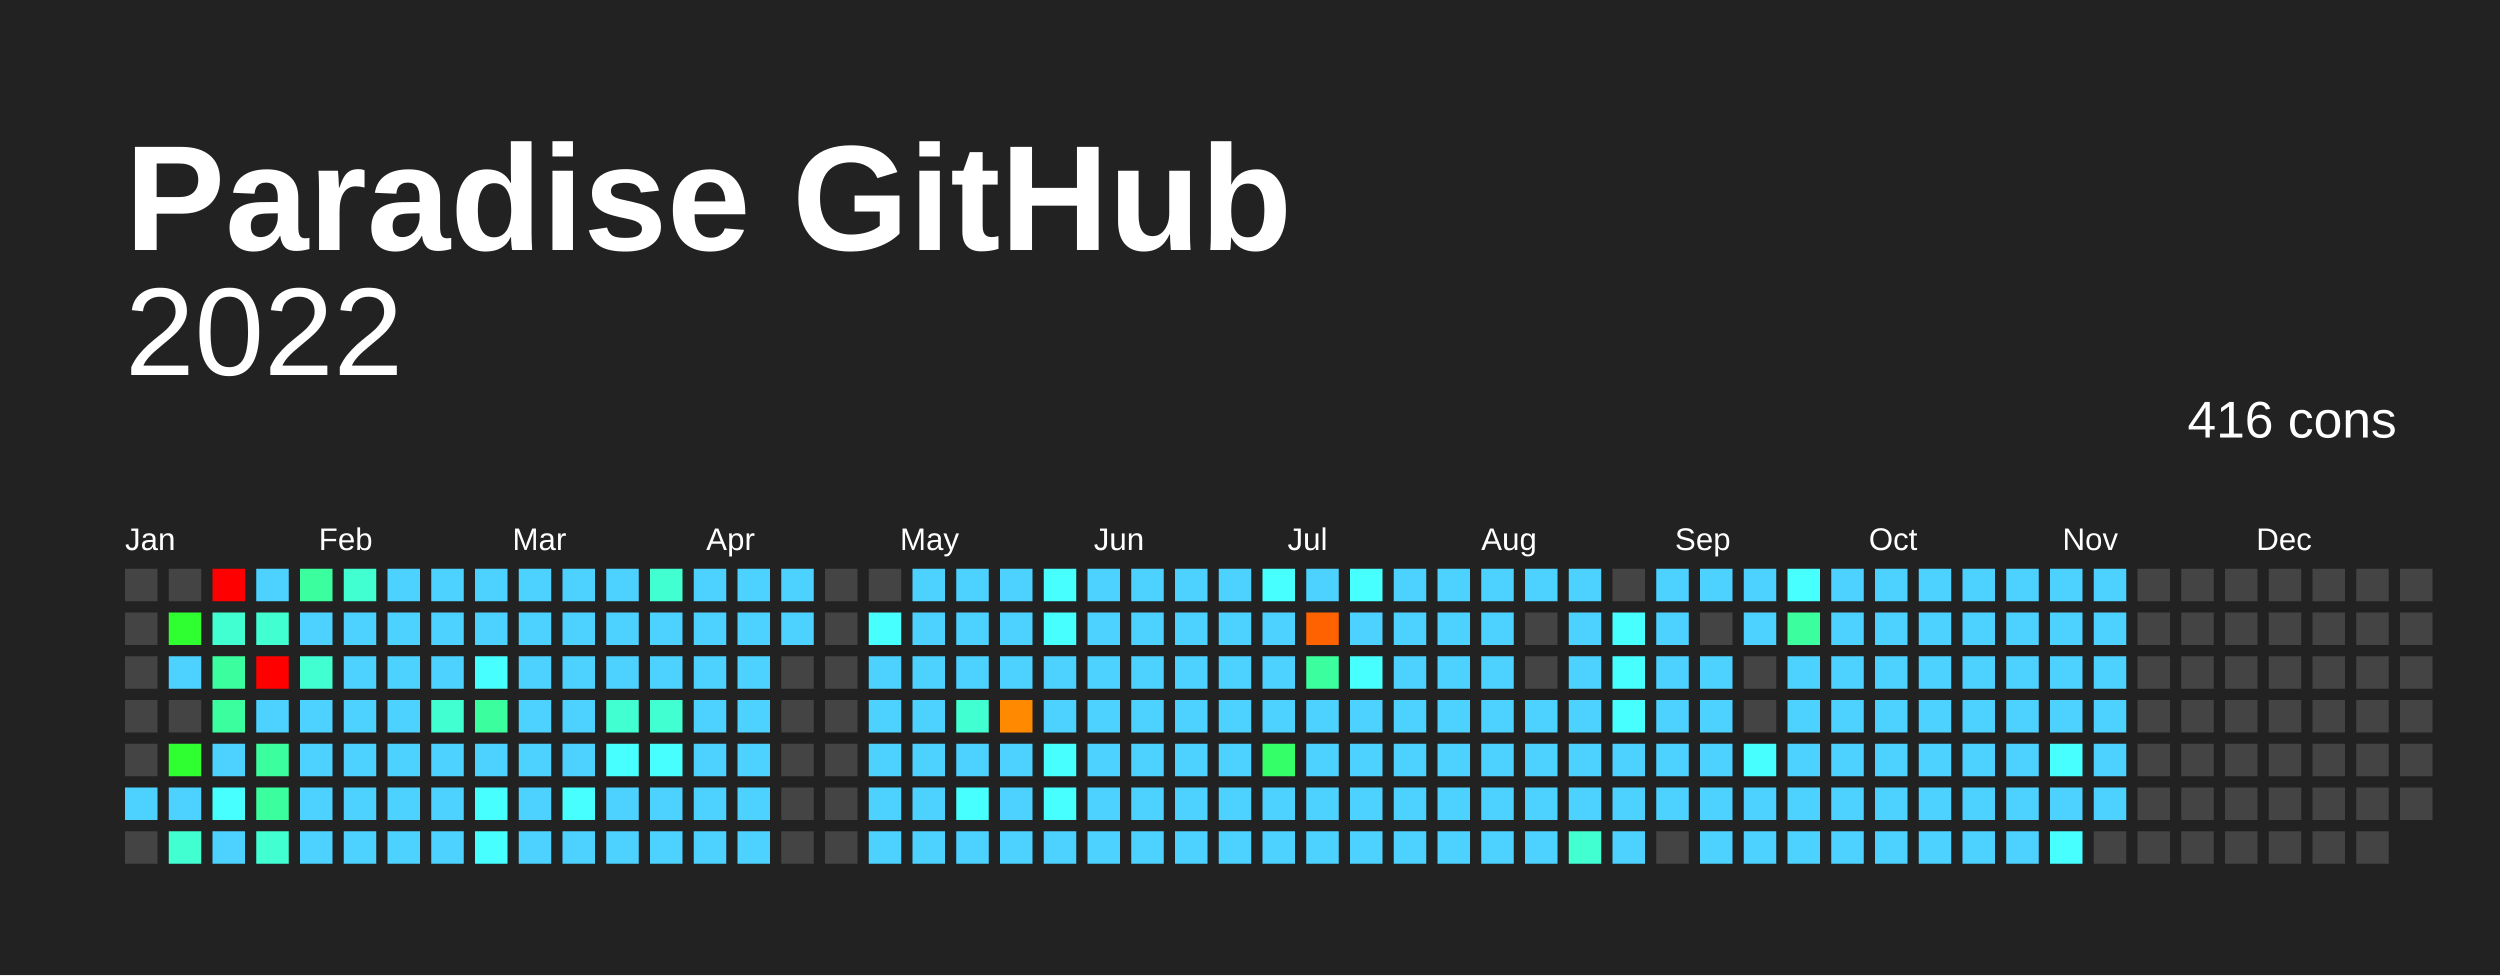
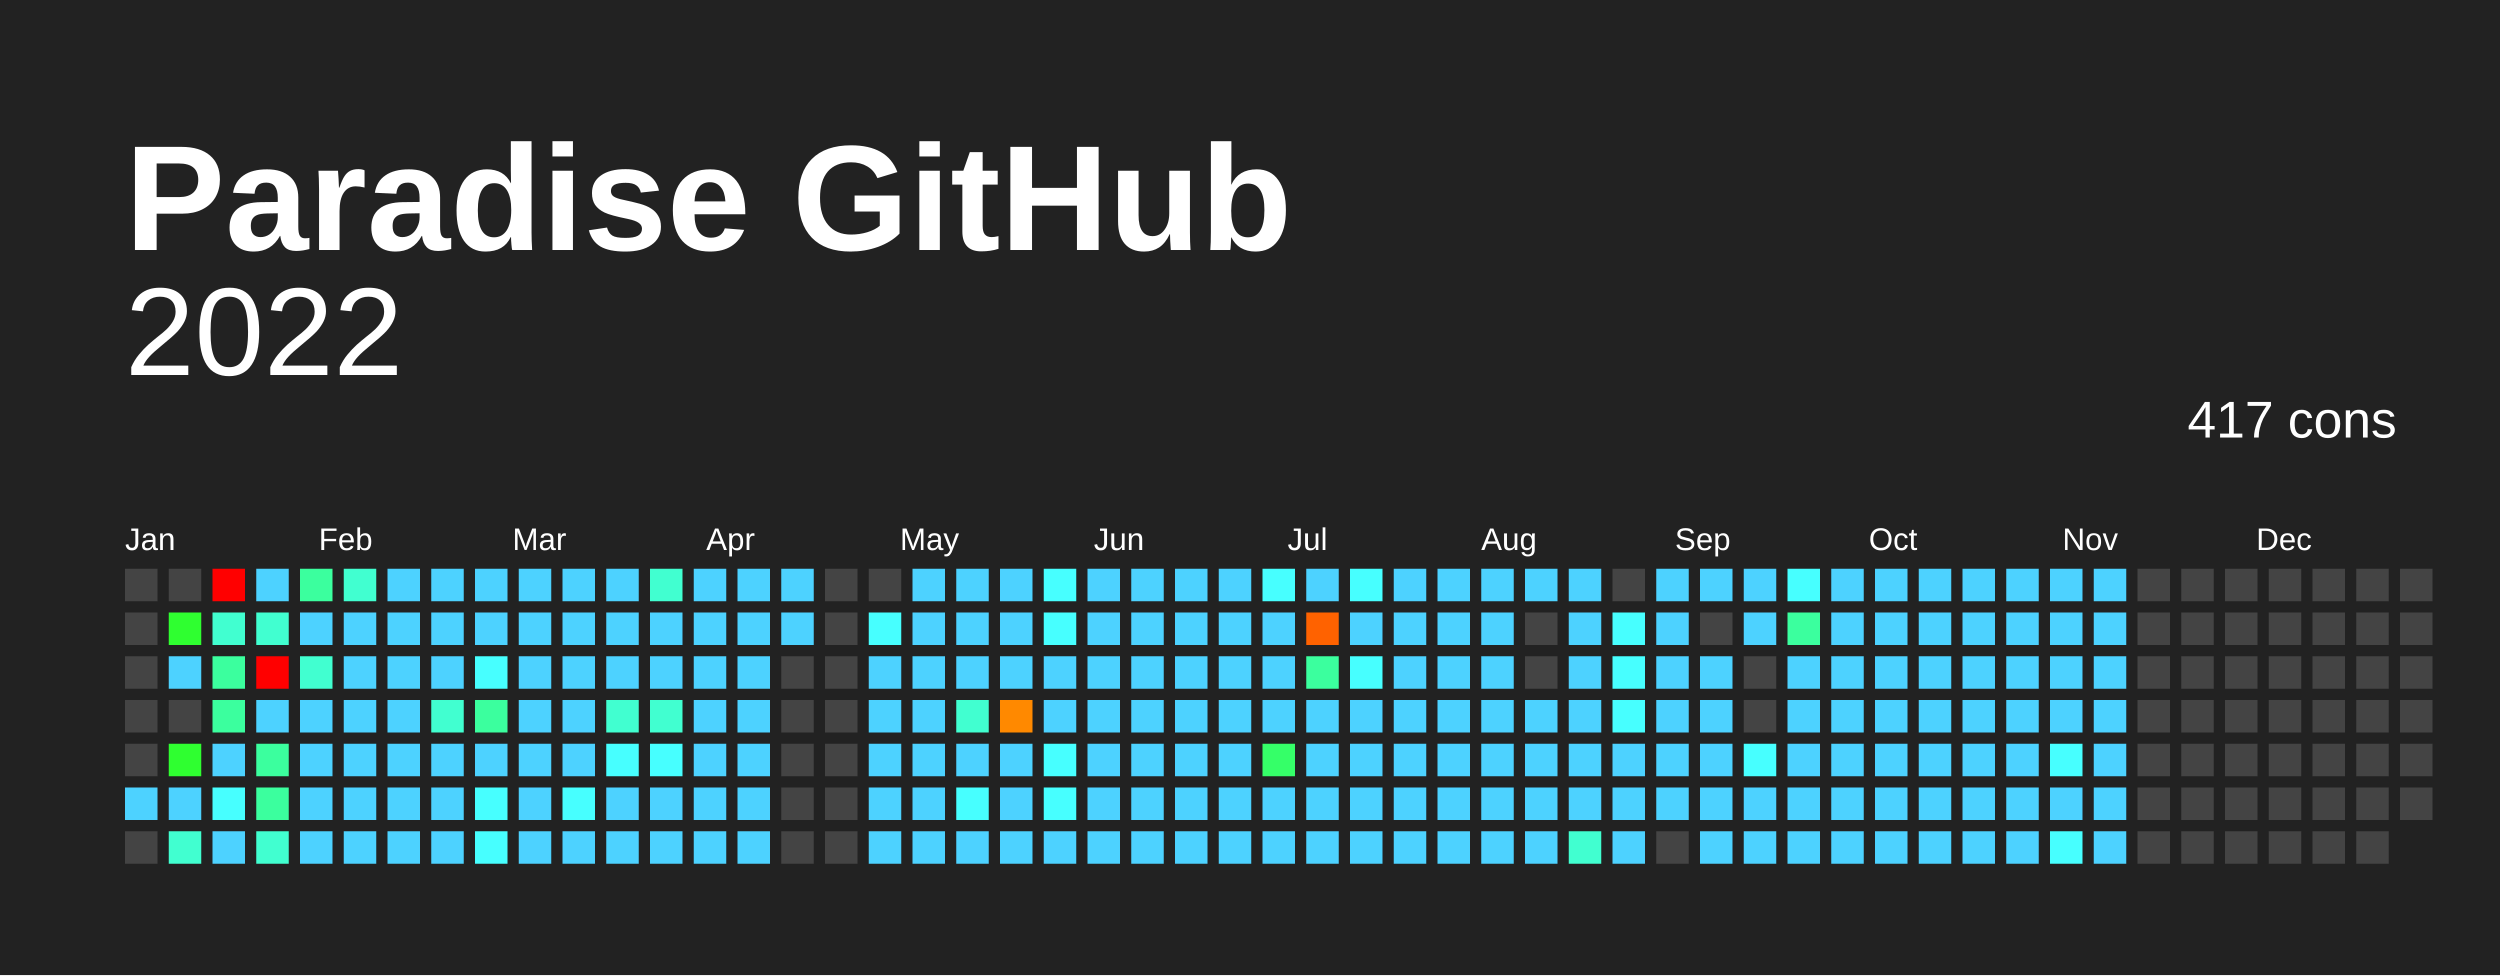
<svg xmlns="http://www.w3.org/2000/svg" baseProfile="full" height="78mm" version="1.1" viewBox="0,0,200,78" width="200mm">
  <defs />
  <rect fill="#222222" height="78" width="200" x="0" y="0" />
  <text fill="#FFFFFF" style="font-size:12px; font-family:Arial; font-weight:bold;" x="10" y="20">Paradise GitHub</text>
  <text alignment-baseline="hanging" fill="#FFFFFF" style="font-size:10.0px; font-family:Arial;" x="10" y="30">2022</text>
-   <text alignment-baseline="hanging" fill="#FFFFFF" style="font-size:4.125px; font-family:Arial;" x="175" y="35">416 cons</text>
+   <text alignment-baseline="hanging" fill="#FFFFFF" style="font-size:4.125px; font-family:Arial;" x="175" y="35">417 cons</text>
  <text fill="#FFFFFF" style="font-size:2.5px; font-family:Arial" x="10.0" y="44">Jan</text>
  <text fill="#FFFFFF" style="font-size:2.5px; font-family:Arial" x="25.5" y="44">Feb</text>
  <text fill="#FFFFFF" style="font-size:2.5px; font-family:Arial" x="41.0" y="44">Mar</text>
  <text fill="#FFFFFF" style="font-size:2.5px; font-family:Arial" x="56.5" y="44">Apr</text>
  <text fill="#FFFFFF" style="font-size:2.5px; font-family:Arial" x="72.0" y="44">May</text>
  <text fill="#FFFFFF" style="font-size:2.5px; font-family:Arial" x="87.5" y="44">Jun</text>
  <text fill="#FFFFFF" style="font-size:2.5px; font-family:Arial" x="103.0" y="44">Jul</text>
  <text fill="#FFFFFF" style="font-size:2.5px; font-family:Arial" x="118.5" y="44">Aug</text>
  <text fill="#FFFFFF" style="font-size:2.5px; font-family:Arial" x="134.0" y="44">Sep</text>
  <text fill="#FFFFFF" style="font-size:2.5px; font-family:Arial" x="149.5" y="44">Oct</text>
  <text fill="#FFFFFF" style="font-size:2.5px; font-family:Arial" x="165.0" y="44">Nov</text>
  <text fill="#FFFFFF" style="font-size:2.5px; font-family:Arial" x="180.5" y="44">Dec</text>
  <rect fill="#444444" height="2.6" width="2.6" x="10.0" y="45.5" />
  <rect fill="#444444" height="2.6" width="2.6" x="10.0" y="49.0" />
  <rect fill="#444444" height="2.6" width="2.6" x="10.0" y="52.5" />
  <rect fill="#444444" height="2.6" width="2.6" x="10.0" y="56.0" />
  <rect fill="#444444" height="2.6" width="2.6" x="10.0" y="59.5" />
  <rect fill="#4dd2ff" height="2.6" width="2.6" x="10.0" y="63.0" />
  <rect fill="#444444" height="2.6" width="2.6" x="10.0" y="66.5" />
  <rect fill="#444444" height="2.6" width="2.6" x="13.5" y="45.5" />
  <rect fill="#2fff30" height="2.6" width="2.6" x="13.5" y="49.0" />
  <rect fill="#4dd2ff" height="2.6" width="2.6" x="13.5" y="52.5" />
  <rect fill="#444444" height="2.6" width="2.6" x="13.5" y="56.0" />
  <rect fill="#2fff30" height="2.6" width="2.6" x="13.5" y="59.5" />
  <rect fill="#4dd2ff" height="2.6" width="2.6" x="13.5" y="63.0" />
  <rect fill="#41ffd0" height="2.6" width="2.6" x="13.5" y="66.5" />
  <rect fill="red" height="2.6" width="2.6" x="17.0" y="45.5" />
  <rect fill="#41ffd0" height="2.6" width="2.6" x="17.0" y="49.0" />
  <rect fill="#3bff9e" height="2.6" width="2.6" x="17.0" y="52.5" />
  <rect fill="#3bff9e" height="2.6" width="2.6" x="17.0" y="56.0" />
  <rect fill="#4dd2ff" height="2.6" width="2.6" x="17.0" y="59.5" />
  <rect fill="#47ffff" height="2.6" width="2.6" x="17.0" y="63.0" />
  <rect fill="#4dd2ff" height="2.6" width="2.6" x="17.0" y="66.5" />
  <rect fill="#4dd2ff" height="2.6" width="2.6" x="20.5" y="45.5" />
  <rect fill="#41ffd0" height="2.6" width="2.6" x="20.5" y="49.0" />
  <rect fill="red" height="2.6" width="2.6" x="20.5" y="52.5" />
  <rect fill="#4dd2ff" height="2.6" width="2.6" x="20.5" y="56.0" />
  <rect fill="#3bff9e" height="2.6" width="2.6" x="20.5" y="59.5" />
  <rect fill="#3bff9e" height="2.6" width="2.6" x="20.5" y="63.0" />
  <rect fill="#41ffd0" height="2.6" width="2.6" x="20.5" y="66.5" />
  <rect fill="#3bff9e" height="2.6" width="2.6" x="24.0" y="45.5" />
  <rect fill="#4dd2ff" height="2.6" width="2.6" x="24.0" y="49.0" />
  <rect fill="#41ffd0" height="2.6" width="2.6" x="24.0" y="52.5" />
  <rect fill="#4dd2ff" height="2.6" width="2.6" x="24.0" y="56.0" />
  <rect fill="#4dd2ff" height="2.6" width="2.6" x="24.0" y="59.5" />
  <rect fill="#4dd2ff" height="2.6" width="2.6" x="24.0" y="63.0" />
  <rect fill="#4dd2ff" height="2.6" width="2.6" x="24.0" y="66.5" />
  <rect fill="#41ffd0" height="2.6" width="2.6" x="27.5" y="45.5" />
  <rect fill="#4dd2ff" height="2.6" width="2.6" x="27.5" y="49.0" />
  <rect fill="#4dd2ff" height="2.6" width="2.6" x="27.5" y="52.5" />
  <rect fill="#4dd2ff" height="2.6" width="2.6" x="27.5" y="56.0" />
  <rect fill="#4dd2ff" height="2.6" width="2.6" x="27.5" y="59.5" />
  <rect fill="#4dd2ff" height="2.6" width="2.6" x="27.5" y="63.0" />
  <rect fill="#4dd2ff" height="2.6" width="2.6" x="27.5" y="66.5" />
  <rect fill="#4dd2ff" height="2.6" width="2.6" x="31.0" y="45.5" />
  <rect fill="#4dd2ff" height="2.6" width="2.6" x="31.0" y="49.0" />
  <rect fill="#4dd2ff" height="2.6" width="2.6" x="31.0" y="52.5" />
  <rect fill="#4dd2ff" height="2.6" width="2.6" x="31.0" y="56.0" />
  <rect fill="#4dd2ff" height="2.6" width="2.6" x="31.0" y="59.5" />
  <rect fill="#4dd2ff" height="2.6" width="2.6" x="31.0" y="63.0" />
  <rect fill="#4dd2ff" height="2.6" width="2.6" x="31.0" y="66.5" />
  <rect fill="#4dd2ff" height="2.6" width="2.6" x="34.5" y="45.5" />
  <rect fill="#4dd2ff" height="2.6" width="2.6" x="34.5" y="49.0" />
  <rect fill="#4dd2ff" height="2.6" width="2.6" x="34.5" y="52.5" />
  <rect fill="#41ffd0" height="2.6" width="2.6" x="34.5" y="56.0" />
  <rect fill="#4dd2ff" height="2.6" width="2.6" x="34.5" y="59.5" />
  <rect fill="#4dd2ff" height="2.6" width="2.6" x="34.5" y="63.0" />
  <rect fill="#4dd2ff" height="2.6" width="2.6" x="34.5" y="66.5" />
  <rect fill="#4dd2ff" height="2.6" width="2.6" x="38.0" y="45.5" />
  <rect fill="#4dd2ff" height="2.6" width="2.6" x="38.0" y="49.0" />
  <rect fill="#47ffff" height="2.6" width="2.6" x="38.0" y="52.5" />
  <rect fill="#3bff9e" height="2.6" width="2.6" x="38.0" y="56.0" />
  <rect fill="#4dd2ff" height="2.6" width="2.6" x="38.0" y="59.5" />
  <rect fill="#47ffff" height="2.6" width="2.6" x="38.0" y="63.0" />
  <rect fill="#47ffff" height="2.6" width="2.6" x="38.0" y="66.5" />
  <rect fill="#4dd2ff" height="2.6" width="2.6" x="41.5" y="45.5" />
  <rect fill="#4dd2ff" height="2.6" width="2.6" x="41.5" y="49.0" />
  <rect fill="#4dd2ff" height="2.6" width="2.6" x="41.5" y="52.5" />
  <rect fill="#4dd2ff" height="2.6" width="2.6" x="41.5" y="56.0" />
  <rect fill="#4dd2ff" height="2.6" width="2.6" x="41.5" y="59.5" />
  <rect fill="#4dd2ff" height="2.6" width="2.6" x="41.5" y="63.0" />
  <rect fill="#4dd2ff" height="2.6" width="2.6" x="41.5" y="66.5" />
  <rect fill="#4dd2ff" height="2.6" width="2.6" x="45.0" y="45.5" />
  <rect fill="#4dd2ff" height="2.6" width="2.6" x="45.0" y="49.0" />
  <rect fill="#4dd2ff" height="2.6" width="2.6" x="45.0" y="52.5" />
  <rect fill="#4dd2ff" height="2.6" width="2.6" x="45.0" y="56.0" />
  <rect fill="#4dd2ff" height="2.6" width="2.6" x="45.0" y="59.5" />
  <rect fill="#47ffff" height="2.6" width="2.6" x="45.0" y="63.0" />
  <rect fill="#4dd2ff" height="2.6" width="2.6" x="45.0" y="66.5" />
  <rect fill="#4dd2ff" height="2.6" width="2.6" x="48.5" y="45.5" />
  <rect fill="#4dd2ff" height="2.6" width="2.6" x="48.5" y="49.0" />
  <rect fill="#4dd2ff" height="2.6" width="2.6" x="48.5" y="52.5" />
  <rect fill="#41ffd0" height="2.6" width="2.6" x="48.5" y="56.0" />
  <rect fill="#47ffff" height="2.6" width="2.6" x="48.5" y="59.5" />
  <rect fill="#4dd2ff" height="2.6" width="2.6" x="48.5" y="63.0" />
  <rect fill="#4dd2ff" height="2.6" width="2.6" x="48.5" y="66.5" />
  <rect fill="#41ffd0" height="2.6" width="2.6" x="52.0" y="45.5" />
  <rect fill="#4dd2ff" height="2.6" width="2.6" x="52.0" y="49.0" />
  <rect fill="#4dd2ff" height="2.6" width="2.6" x="52.0" y="52.5" />
  <rect fill="#41ffd0" height="2.6" width="2.6" x="52.0" y="56.0" />
  <rect fill="#47ffff" height="2.6" width="2.6" x="52.0" y="59.5" />
  <rect fill="#4dd2ff" height="2.6" width="2.6" x="52.0" y="63.0" />
  <rect fill="#4dd2ff" height="2.6" width="2.6" x="52.0" y="66.5" />
  <rect fill="#4dd2ff" height="2.6" width="2.6" x="55.5" y="45.5" />
  <rect fill="#4dd2ff" height="2.6" width="2.6" x="55.5" y="49.0" />
  <rect fill="#4dd2ff" height="2.6" width="2.6" x="55.5" y="52.5" />
  <rect fill="#4dd2ff" height="2.6" width="2.6" x="55.5" y="56.0" />
  <rect fill="#4dd2ff" height="2.6" width="2.6" x="55.5" y="59.5" />
  <rect fill="#4dd2ff" height="2.6" width="2.6" x="55.5" y="63.0" />
  <rect fill="#4dd2ff" height="2.6" width="2.6" x="55.5" y="66.5" />
  <rect fill="#4dd2ff" height="2.6" width="2.6" x="59.0" y="45.5" />
  <rect fill="#4dd2ff" height="2.6" width="2.6" x="59.0" y="49.0" />
  <rect fill="#4dd2ff" height="2.6" width="2.6" x="59.0" y="52.5" />
  <rect fill="#4dd2ff" height="2.6" width="2.6" x="59.0" y="56.0" />
  <rect fill="#4dd2ff" height="2.6" width="2.6" x="59.0" y="59.5" />
  <rect fill="#4dd2ff" height="2.6" width="2.6" x="59.0" y="63.0" />
  <rect fill="#4dd2ff" height="2.6" width="2.6" x="59.0" y="66.5" />
  <rect fill="#4dd2ff" height="2.6" width="2.6" x="62.5" y="45.5" />
  <rect fill="#4dd2ff" height="2.6" width="2.6" x="62.5" y="49.0" />
  <rect fill="#444444" height="2.6" width="2.6" x="62.5" y="52.5" />
  <rect fill="#444444" height="2.6" width="2.6" x="62.5" y="56.0" />
  <rect fill="#444444" height="2.6" width="2.6" x="62.5" y="59.5" />
  <rect fill="#444444" height="2.6" width="2.6" x="62.5" y="63.0" />
  <rect fill="#444444" height="2.6" width="2.6" x="62.5" y="66.5" />
  <rect fill="#444444" height="2.6" width="2.6" x="66.0" y="45.5" />
  <rect fill="#444444" height="2.6" width="2.6" x="66.0" y="49.0" />
  <rect fill="#444444" height="2.6" width="2.6" x="66.0" y="52.5" />
  <rect fill="#444444" height="2.6" width="2.6" x="66.0" y="56.0" />
  <rect fill="#444444" height="2.6" width="2.6" x="66.0" y="59.5" />
  <rect fill="#444444" height="2.6" width="2.6" x="66.0" y="63.0" />
  <rect fill="#444444" height="2.6" width="2.6" x="66.0" y="66.5" />
  <rect fill="#444444" height="2.6" width="2.6" x="69.5" y="45.5" />
  <rect fill="#47ffff" height="2.6" width="2.6" x="69.5" y="49.0" />
  <rect fill="#4dd2ff" height="2.6" width="2.6" x="69.5" y="52.5" />
  <rect fill="#4dd2ff" height="2.6" width="2.6" x="69.5" y="56.0" />
  <rect fill="#4dd2ff" height="2.6" width="2.6" x="69.5" y="59.5" />
  <rect fill="#4dd2ff" height="2.6" width="2.6" x="69.5" y="63.0" />
  <rect fill="#4dd2ff" height="2.6" width="2.6" x="69.5" y="66.5" />
  <rect fill="#4dd2ff" height="2.6" width="2.6" x="73.0" y="45.5" />
  <rect fill="#4dd2ff" height="2.6" width="2.6" x="73.0" y="49.0" />
  <rect fill="#4dd2ff" height="2.6" width="2.6" x="73.0" y="52.5" />
  <rect fill="#4dd2ff" height="2.6" width="2.6" x="73.0" y="56.0" />
  <rect fill="#4dd2ff" height="2.6" width="2.6" x="73.0" y="59.5" />
  <rect fill="#4dd2ff" height="2.6" width="2.6" x="73.0" y="63.0" />
  <rect fill="#4dd2ff" height="2.6" width="2.6" x="73.0" y="66.5" />
  <rect fill="#4dd2ff" height="2.6" width="2.6" x="76.5" y="45.5" />
  <rect fill="#4dd2ff" height="2.6" width="2.6" x="76.5" y="49.0" />
  <rect fill="#4dd2ff" height="2.6" width="2.6" x="76.5" y="52.5" />
  <rect fill="#41ffd0" height="2.6" width="2.6" x="76.5" y="56.0" />
  <rect fill="#4dd2ff" height="2.6" width="2.6" x="76.5" y="59.5" />
  <rect fill="#47ffff" height="2.6" width="2.6" x="76.5" y="63.0" />
  <rect fill="#4dd2ff" height="2.6" width="2.6" x="76.5" y="66.5" />
  <rect fill="#4dd2ff" height="2.6" width="2.6" x="80.0" y="45.5" />
  <rect fill="#4dd2ff" height="2.6" width="2.6" x="80.0" y="49.0" />
  <rect fill="#4dd2ff" height="2.6" width="2.6" x="80.0" y="52.5" />
  <rect fill="#ff8900" height="2.6" width="2.6" x="80.0" y="56.0" />
  <rect fill="#4dd2ff" height="2.6" width="2.6" x="80.0" y="59.5" />
  <rect fill="#4dd2ff" height="2.6" width="2.6" x="80.0" y="63.0" />
  <rect fill="#4dd2ff" height="2.6" width="2.6" x="80.0" y="66.5" />
  <rect fill="#47ffff" height="2.6" width="2.6" x="83.5" y="45.5" />
  <rect fill="#47ffff" height="2.6" width="2.6" x="83.5" y="49.0" />
  <rect fill="#4dd2ff" height="2.6" width="2.6" x="83.5" y="52.5" />
  <rect fill="#4dd2ff" height="2.6" width="2.6" x="83.5" y="56.0" />
  <rect fill="#47ffff" height="2.6" width="2.6" x="83.5" y="59.5" />
  <rect fill="#47ffff" height="2.6" width="2.6" x="83.5" y="63.0" />
  <rect fill="#4dd2ff" height="2.6" width="2.6" x="83.5" y="66.5" />
  <rect fill="#4dd2ff" height="2.6" width="2.6" x="87.0" y="45.5" />
  <rect fill="#4dd2ff" height="2.6" width="2.6" x="87.0" y="49.0" />
  <rect fill="#4dd2ff" height="2.6" width="2.6" x="87.0" y="52.5" />
  <rect fill="#4dd2ff" height="2.6" width="2.6" x="87.0" y="56.0" />
  <rect fill="#4dd2ff" height="2.6" width="2.6" x="87.0" y="59.5" />
  <rect fill="#4dd2ff" height="2.6" width="2.6" x="87.0" y="63.0" />
  <rect fill="#4dd2ff" height="2.6" width="2.6" x="87.0" y="66.5" />
  <rect fill="#4dd2ff" height="2.6" width="2.6" x="90.5" y="45.5" />
  <rect fill="#4dd2ff" height="2.6" width="2.6" x="90.5" y="49.0" />
  <rect fill="#4dd2ff" height="2.6" width="2.6" x="90.5" y="52.5" />
  <rect fill="#4dd2ff" height="2.6" width="2.6" x="90.5" y="56.0" />
  <rect fill="#4dd2ff" height="2.6" width="2.6" x="90.5" y="59.5" />
  <rect fill="#4dd2ff" height="2.6" width="2.6" x="90.5" y="63.0" />
  <rect fill="#4dd2ff" height="2.6" width="2.6" x="90.5" y="66.5" />
  <rect fill="#4dd2ff" height="2.6" width="2.6" x="94.0" y="45.5" />
  <rect fill="#4dd2ff" height="2.6" width="2.6" x="94.0" y="49.0" />
  <rect fill="#4dd2ff" height="2.6" width="2.6" x="94.0" y="52.5" />
  <rect fill="#4dd2ff" height="2.6" width="2.6" x="94.0" y="56.0" />
  <rect fill="#4dd2ff" height="2.6" width="2.6" x="94.0" y="59.5" />
  <rect fill="#4dd2ff" height="2.6" width="2.6" x="94.0" y="63.0" />
  <rect fill="#4dd2ff" height="2.6" width="2.6" x="94.0" y="66.5" />
  <rect fill="#4dd2ff" height="2.6" width="2.6" x="97.5" y="45.5" />
  <rect fill="#4dd2ff" height="2.6" width="2.6" x="97.5" y="49.0" />
  <rect fill="#4dd2ff" height="2.6" width="2.6" x="97.5" y="52.5" />
  <rect fill="#4dd2ff" height="2.6" width="2.6" x="97.5" y="56.0" />
  <rect fill="#4dd2ff" height="2.6" width="2.6" x="97.5" y="59.5" />
  <rect fill="#4dd2ff" height="2.6" width="2.6" x="97.5" y="63.0" />
  <rect fill="#4dd2ff" height="2.6" width="2.6" x="97.5" y="66.5" />
  <rect fill="#47ffff" height="2.6" width="2.6" x="101.0" y="45.5" />
  <rect fill="#4dd2ff" height="2.6" width="2.6" x="101.0" y="49.0" />
  <rect fill="#4dd2ff" height="2.6" width="2.6" x="101.0" y="52.5" />
  <rect fill="#4dd2ff" height="2.6" width="2.6" x="101.0" y="56.0" />
  <rect fill="#35ff68" height="2.6" width="2.6" x="101.0" y="59.5" />
  <rect fill="#4dd2ff" height="2.6" width="2.6" x="101.0" y="63.0" />
  <rect fill="#4dd2ff" height="2.6" width="2.6" x="101.0" y="66.5" />
  <rect fill="#4dd2ff" height="2.6" width="2.6" x="104.5" y="45.5" />
  <rect fill="#ff6200" height="2.6" width="2.6" x="104.5" y="49.0" />
  <rect fill="#3bff9e" height="2.6" width="2.6" x="104.5" y="52.5" />
  <rect fill="#4dd2ff" height="2.6" width="2.6" x="104.5" y="56.0" />
  <rect fill="#4dd2ff" height="2.6" width="2.6" x="104.5" y="59.5" />
  <rect fill="#4dd2ff" height="2.6" width="2.6" x="104.5" y="63.0" />
  <rect fill="#4dd2ff" height="2.6" width="2.6" x="104.5" y="66.5" />
  <rect fill="#47ffff" height="2.6" width="2.6" x="108.0" y="45.5" />
  <rect fill="#4dd2ff" height="2.6" width="2.6" x="108.0" y="49.0" />
  <rect fill="#47ffff" height="2.6" width="2.6" x="108.0" y="52.5" />
  <rect fill="#4dd2ff" height="2.6" width="2.6" x="108.0" y="56.0" />
  <rect fill="#4dd2ff" height="2.6" width="2.6" x="108.0" y="59.5" />
  <rect fill="#4dd2ff" height="2.6" width="2.6" x="108.0" y="63.0" />
  <rect fill="#4dd2ff" height="2.6" width="2.6" x="108.0" y="66.5" />
  <rect fill="#4dd2ff" height="2.6" width="2.6" x="111.5" y="45.5" />
  <rect fill="#4dd2ff" height="2.6" width="2.6" x="111.5" y="49.0" />
  <rect fill="#4dd2ff" height="2.6" width="2.6" x="111.5" y="52.5" />
  <rect fill="#4dd2ff" height="2.6" width="2.6" x="111.5" y="56.0" />
  <rect fill="#4dd2ff" height="2.6" width="2.6" x="111.5" y="59.5" />
  <rect fill="#4dd2ff" height="2.6" width="2.6" x="111.5" y="63.0" />
  <rect fill="#4dd2ff" height="2.6" width="2.6" x="111.5" y="66.5" />
  <rect fill="#4dd2ff" height="2.6" width="2.6" x="115.0" y="45.5" />
  <rect fill="#4dd2ff" height="2.6" width="2.6" x="115.0" y="49.0" />
  <rect fill="#4dd2ff" height="2.6" width="2.6" x="115.0" y="52.5" />
  <rect fill="#4dd2ff" height="2.6" width="2.6" x="115.0" y="56.0" />
  <rect fill="#4dd2ff" height="2.6" width="2.6" x="115.0" y="59.5" />
  <rect fill="#4dd2ff" height="2.6" width="2.6" x="115.0" y="63.0" />
  <rect fill="#4dd2ff" height="2.6" width="2.6" x="115.0" y="66.5" />
  <rect fill="#4dd2ff" height="2.6" width="2.6" x="118.5" y="45.5" />
  <rect fill="#4dd2ff" height="2.6" width="2.6" x="118.5" y="49.0" />
  <rect fill="#4dd2ff" height="2.6" width="2.6" x="118.5" y="52.5" />
  <rect fill="#4dd2ff" height="2.6" width="2.6" x="118.5" y="56.0" />
  <rect fill="#4dd2ff" height="2.6" width="2.6" x="118.5" y="59.5" />
  <rect fill="#4dd2ff" height="2.6" width="2.6" x="118.5" y="63.0" />
  <rect fill="#4dd2ff" height="2.6" width="2.6" x="118.5" y="66.5" />
  <rect fill="#4dd2ff" height="2.6" width="2.6" x="122.0" y="45.5" />
  <rect fill="#444444" height="2.6" width="2.6" x="122.0" y="49.0" />
  <rect fill="#444444" height="2.6" width="2.6" x="122.0" y="52.5" />
  <rect fill="#4dd2ff" height="2.6" width="2.6" x="122.0" y="56.0" />
  <rect fill="#4dd2ff" height="2.6" width="2.6" x="122.0" y="59.5" />
  <rect fill="#4dd2ff" height="2.6" width="2.6" x="122.0" y="63.0" />
  <rect fill="#4dd2ff" height="2.6" width="2.6" x="122.0" y="66.5" />
  <rect fill="#4dd2ff" height="2.6" width="2.6" x="125.5" y="45.5" />
  <rect fill="#4dd2ff" height="2.6" width="2.6" x="125.5" y="49.0" />
  <rect fill="#4dd2ff" height="2.6" width="2.6" x="125.5" y="52.5" />
  <rect fill="#4dd2ff" height="2.6" width="2.6" x="125.5" y="56.0" />
  <rect fill="#4dd2ff" height="2.6" width="2.6" x="125.5" y="59.5" />
  <rect fill="#4dd2ff" height="2.6" width="2.6" x="125.5" y="63.0" />
  <rect fill="#41ffd0" height="2.6" width="2.6" x="125.5" y="66.5" />
  <rect fill="#444444" height="2.6" width="2.6" x="129.0" y="45.5" />
  <rect fill="#47ffff" height="2.6" width="2.6" x="129.0" y="49.0" />
  <rect fill="#47ffff" height="2.6" width="2.6" x="129.0" y="52.5" />
  <rect fill="#47ffff" height="2.6" width="2.6" x="129.0" y="56.0" />
  <rect fill="#4dd2ff" height="2.6" width="2.6" x="129.0" y="59.5" />
  <rect fill="#4dd2ff" height="2.6" width="2.6" x="129.0" y="63.0" />
  <rect fill="#4dd2ff" height="2.6" width="2.6" x="129.0" y="66.5" />
  <rect fill="#4dd2ff" height="2.6" width="2.6" x="132.5" y="45.5" />
  <rect fill="#4dd2ff" height="2.6" width="2.6" x="132.5" y="49.0" />
  <rect fill="#4dd2ff" height="2.6" width="2.6" x="132.5" y="52.5" />
  <rect fill="#4dd2ff" height="2.6" width="2.6" x="132.5" y="56.0" />
  <rect fill="#4dd2ff" height="2.6" width="2.6" x="132.5" y="59.5" />
  <rect fill="#4dd2ff" height="2.6" width="2.6" x="132.5" y="63.0" />
  <rect fill="#444444" height="2.6" width="2.6" x="132.5" y="66.5" />
  <rect fill="#4dd2ff" height="2.6" width="2.6" x="136.0" y="45.5" />
  <rect fill="#444444" height="2.6" width="2.6" x="136.0" y="49.0" />
  <rect fill="#4dd2ff" height="2.6" width="2.6" x="136.0" y="52.5" />
  <rect fill="#4dd2ff" height="2.6" width="2.6" x="136.0" y="56.0" />
  <rect fill="#4dd2ff" height="2.6" width="2.6" x="136.0" y="59.5" />
  <rect fill="#4dd2ff" height="2.6" width="2.6" x="136.0" y="63.0" />
  <rect fill="#4dd2ff" height="2.6" width="2.6" x="136.0" y="66.5" />
  <rect fill="#4dd2ff" height="2.6" width="2.6" x="139.5" y="45.5" />
  <rect fill="#4dd2ff" height="2.6" width="2.6" x="139.5" y="49.0" />
  <rect fill="#444444" height="2.6" width="2.6" x="139.5" y="52.5" />
  <rect fill="#444444" height="2.6" width="2.6" x="139.5" y="56.0" />
  <rect fill="#47ffff" height="2.6" width="2.6" x="139.5" y="59.5" />
  <rect fill="#4dd2ff" height="2.6" width="2.6" x="139.5" y="63.0" />
  <rect fill="#4dd2ff" height="2.6" width="2.6" x="139.5" y="66.5" />
  <rect fill="#47ffff" height="2.6" width="2.6" x="143.0" y="45.5" />
  <rect fill="#3bff9e" height="2.6" width="2.6" x="143.0" y="49.0" />
  <rect fill="#4dd2ff" height="2.6" width="2.6" x="143.0" y="52.5" />
  <rect fill="#4dd2ff" height="2.6" width="2.6" x="143.0" y="56.0" />
  <rect fill="#4dd2ff" height="2.6" width="2.6" x="143.0" y="59.5" />
  <rect fill="#4dd2ff" height="2.6" width="2.6" x="143.0" y="63.0" />
  <rect fill="#4dd2ff" height="2.6" width="2.6" x="143.0" y="66.5" />
  <rect fill="#4dd2ff" height="2.6" width="2.6" x="146.5" y="45.5" />
  <rect fill="#4dd2ff" height="2.6" width="2.6" x="146.5" y="49.0" />
  <rect fill="#4dd2ff" height="2.6" width="2.6" x="146.5" y="52.5" />
  <rect fill="#4dd2ff" height="2.6" width="2.6" x="146.5" y="56.0" />
  <rect fill="#4dd2ff" height="2.6" width="2.6" x="146.5" y="59.5" />
  <rect fill="#4dd2ff" height="2.6" width="2.6" x="146.5" y="63.0" />
  <rect fill="#4dd2ff" height="2.6" width="2.6" x="146.5" y="66.5" />
  <rect fill="#4dd2ff" height="2.6" width="2.6" x="150.0" y="45.5" />
  <rect fill="#4dd2ff" height="2.6" width="2.6" x="150.0" y="49.0" />
  <rect fill="#4dd2ff" height="2.6" width="2.6" x="150.0" y="52.5" />
  <rect fill="#4dd2ff" height="2.6" width="2.6" x="150.0" y="56.0" />
  <rect fill="#4dd2ff" height="2.6" width="2.6" x="150.0" y="59.5" />
  <rect fill="#4dd2ff" height="2.6" width="2.6" x="150.0" y="63.0" />
  <rect fill="#4dd2ff" height="2.6" width="2.6" x="150.0" y="66.5" />
  <rect fill="#4dd2ff" height="2.6" width="2.6" x="153.5" y="45.5" />
  <rect fill="#4dd2ff" height="2.6" width="2.6" x="153.5" y="49.0" />
  <rect fill="#4dd2ff" height="2.6" width="2.6" x="153.5" y="52.5" />
  <rect fill="#4dd2ff" height="2.6" width="2.6" x="153.5" y="56.0" />
  <rect fill="#4dd2ff" height="2.6" width="2.6" x="153.5" y="59.5" />
  <rect fill="#4dd2ff" height="2.6" width="2.6" x="153.5" y="63.0" />
  <rect fill="#4dd2ff" height="2.6" width="2.6" x="153.5" y="66.5" />
  <rect fill="#4dd2ff" height="2.6" width="2.6" x="157.0" y="45.5" />
  <rect fill="#4dd2ff" height="2.6" width="2.6" x="157.0" y="49.0" />
  <rect fill="#4dd2ff" height="2.6" width="2.6" x="157.0" y="52.5" />
  <rect fill="#4dd2ff" height="2.6" width="2.6" x="157.0" y="56.0" />
  <rect fill="#4dd2ff" height="2.6" width="2.6" x="157.0" y="59.5" />
  <rect fill="#4dd2ff" height="2.6" width="2.6" x="157.0" y="63.0" />
  <rect fill="#4dd2ff" height="2.6" width="2.6" x="157.0" y="66.5" />
  <rect fill="#4dd2ff" height="2.6" width="2.6" x="160.5" y="45.5" />
  <rect fill="#4dd2ff" height="2.6" width="2.6" x="160.5" y="49.0" />
  <rect fill="#4dd2ff" height="2.6" width="2.6" x="160.5" y="52.5" />
  <rect fill="#4dd2ff" height="2.6" width="2.6" x="160.5" y="56.0" />
  <rect fill="#4dd2ff" height="2.6" width="2.6" x="160.5" y="59.5" />
  <rect fill="#4dd2ff" height="2.6" width="2.6" x="160.5" y="63.0" />
  <rect fill="#4dd2ff" height="2.6" width="2.6" x="160.5" y="66.5" />
  <rect fill="#4dd2ff" height="2.6" width="2.6" x="164.0" y="45.5" />
  <rect fill="#4dd2ff" height="2.6" width="2.6" x="164.0" y="49.0" />
  <rect fill="#4dd2ff" height="2.6" width="2.6" x="164.0" y="52.5" />
  <rect fill="#4dd2ff" height="2.6" width="2.6" x="164.0" y="56.0" />
  <rect fill="#47ffff" height="2.6" width="2.6" x="164.0" y="59.5" />
  <rect fill="#4dd2ff" height="2.6" width="2.6" x="164.0" y="63.0" />
  <rect fill="#47ffff" height="2.6" width="2.6" x="164.0" y="66.5" />
  <rect fill="#4dd2ff" height="2.6" width="2.6" x="167.5" y="45.5" />
  <rect fill="#4dd2ff" height="2.6" width="2.6" x="167.5" y="49.0" />
  <rect fill="#4dd2ff" height="2.6" width="2.6" x="167.5" y="52.5" />
  <rect fill="#4dd2ff" height="2.6" width="2.6" x="167.5" y="56.0" />
  <rect fill="#4dd2ff" height="2.6" width="2.6" x="167.5" y="59.5" />
  <rect fill="#4dd2ff" height="2.6" width="2.6" x="167.5" y="63.0" />
-   <rect fill="#444444" height="2.6" width="2.6" x="167.5" y="66.5" />
+   <rect fill="#4dd2ff" height="2.6" width="2.6" x="167.5" y="66.5" />
  <rect fill="#444444" height="2.6" width="2.6" x="171.0" y="45.5" />
  <rect fill="#444444" height="2.6" width="2.6" x="171.0" y="49.0" />
  <rect fill="#444444" height="2.6" width="2.6" x="171.0" y="52.5" />
  <rect fill="#444444" height="2.6" width="2.6" x="171.0" y="56.0" />
  <rect fill="#444444" height="2.6" width="2.6" x="171.0" y="59.5" />
  <rect fill="#444444" height="2.6" width="2.6" x="171.0" y="63.0" />
  <rect fill="#444444" height="2.6" width="2.6" x="171.0" y="66.5" />
  <rect fill="#444444" height="2.6" width="2.6" x="174.5" y="45.5" />
  <rect fill="#444444" height="2.6" width="2.6" x="174.5" y="49.0" />
  <rect fill="#444444" height="2.6" width="2.6" x="174.5" y="52.5" />
  <rect fill="#444444" height="2.6" width="2.6" x="174.5" y="56.0" />
  <rect fill="#444444" height="2.6" width="2.6" x="174.5" y="59.5" />
  <rect fill="#444444" height="2.6" width="2.6" x="174.5" y="63.0" />
  <rect fill="#444444" height="2.6" width="2.6" x="174.5" y="66.5" />
  <rect fill="#444444" height="2.6" width="2.6" x="178.0" y="45.5" />
  <rect fill="#444444" height="2.6" width="2.6" x="178.0" y="49.0" />
  <rect fill="#444444" height="2.6" width="2.6" x="178.0" y="52.5" />
  <rect fill="#444444" height="2.6" width="2.6" x="178.0" y="56.0" />
  <rect fill="#444444" height="2.6" width="2.6" x="178.0" y="59.5" />
  <rect fill="#444444" height="2.6" width="2.6" x="178.0" y="63.0" />
  <rect fill="#444444" height="2.6" width="2.6" x="178.0" y="66.5" />
  <rect fill="#444444" height="2.6" width="2.6" x="181.5" y="45.5" />
  <rect fill="#444444" height="2.6" width="2.6" x="181.5" y="49.0" />
  <rect fill="#444444" height="2.6" width="2.6" x="181.5" y="52.5" />
  <rect fill="#444444" height="2.6" width="2.6" x="181.5" y="56.0" />
  <rect fill="#444444" height="2.6" width="2.6" x="181.5" y="59.5" />
  <rect fill="#444444" height="2.6" width="2.6" x="181.5" y="63.0" />
  <rect fill="#444444" height="2.6" width="2.6" x="181.5" y="66.5" />
  <rect fill="#444444" height="2.6" width="2.6" x="185.0" y="45.5" />
  <rect fill="#444444" height="2.6" width="2.6" x="185.0" y="49.0" />
  <rect fill="#444444" height="2.6" width="2.6" x="185.0" y="52.5" />
  <rect fill="#444444" height="2.6" width="2.6" x="185.0" y="56.0" />
  <rect fill="#444444" height="2.6" width="2.6" x="185.0" y="59.5" />
  <rect fill="#444444" height="2.6" width="2.6" x="185.0" y="63.0" />
  <rect fill="#444444" height="2.6" width="2.6" x="185.0" y="66.5" />
  <rect fill="#444444" height="2.6" width="2.6" x="188.5" y="45.5" />
  <rect fill="#444444" height="2.6" width="2.6" x="188.5" y="49.0" />
  <rect fill="#444444" height="2.6" width="2.6" x="188.5" y="52.5" />
  <rect fill="#444444" height="2.6" width="2.6" x="188.5" y="56.0" />
  <rect fill="#444444" height="2.6" width="2.6" x="188.5" y="59.5" />
  <rect fill="#444444" height="2.6" width="2.6" x="188.5" y="63.0" />
  <rect fill="#444444" height="2.6" width="2.6" x="188.5" y="66.5" />
  <rect fill="#444444" height="2.6" width="2.6" x="192.0" y="45.5" />
  <rect fill="#444444" height="2.6" width="2.6" x="192.0" y="49.0" />
  <rect fill="#444444" height="2.6" width="2.6" x="192.0" y="52.5" />
  <rect fill="#444444" height="2.6" width="2.6" x="192.0" y="56.0" />
  <rect fill="#444444" height="2.6" width="2.6" x="192.0" y="59.5" />
  <rect fill="#444444" height="2.6" width="2.6" x="192.0" y="63.0" />
</svg>
